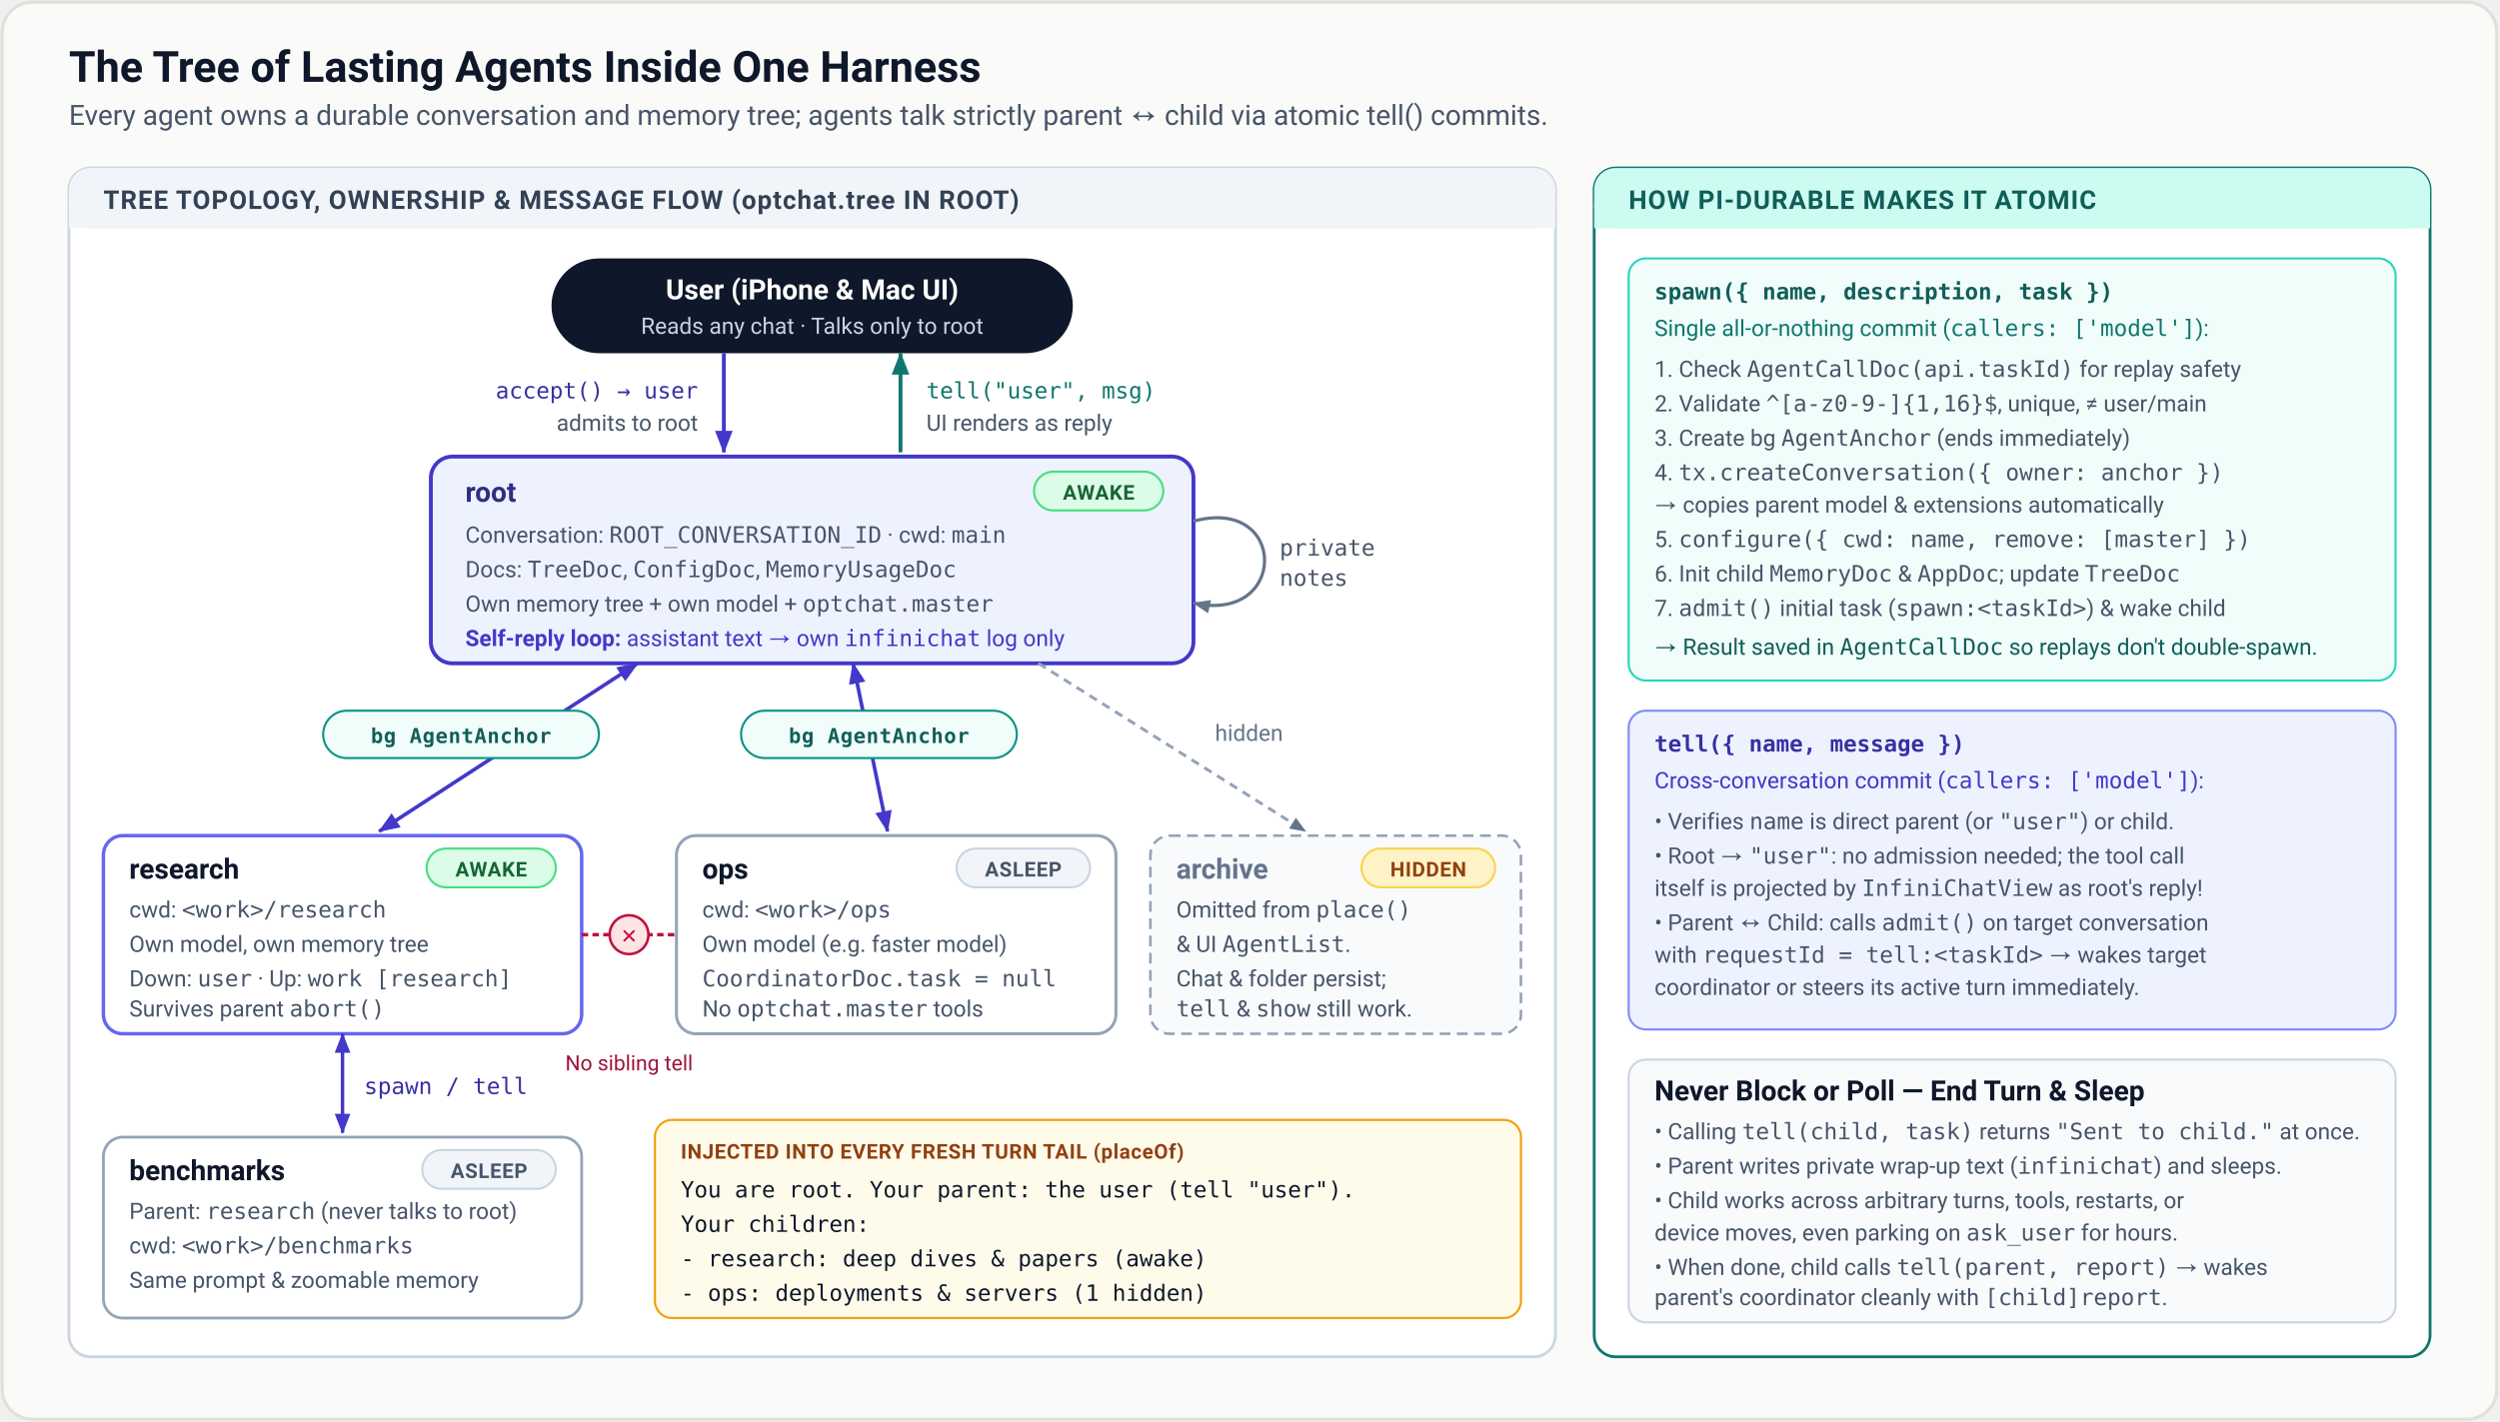
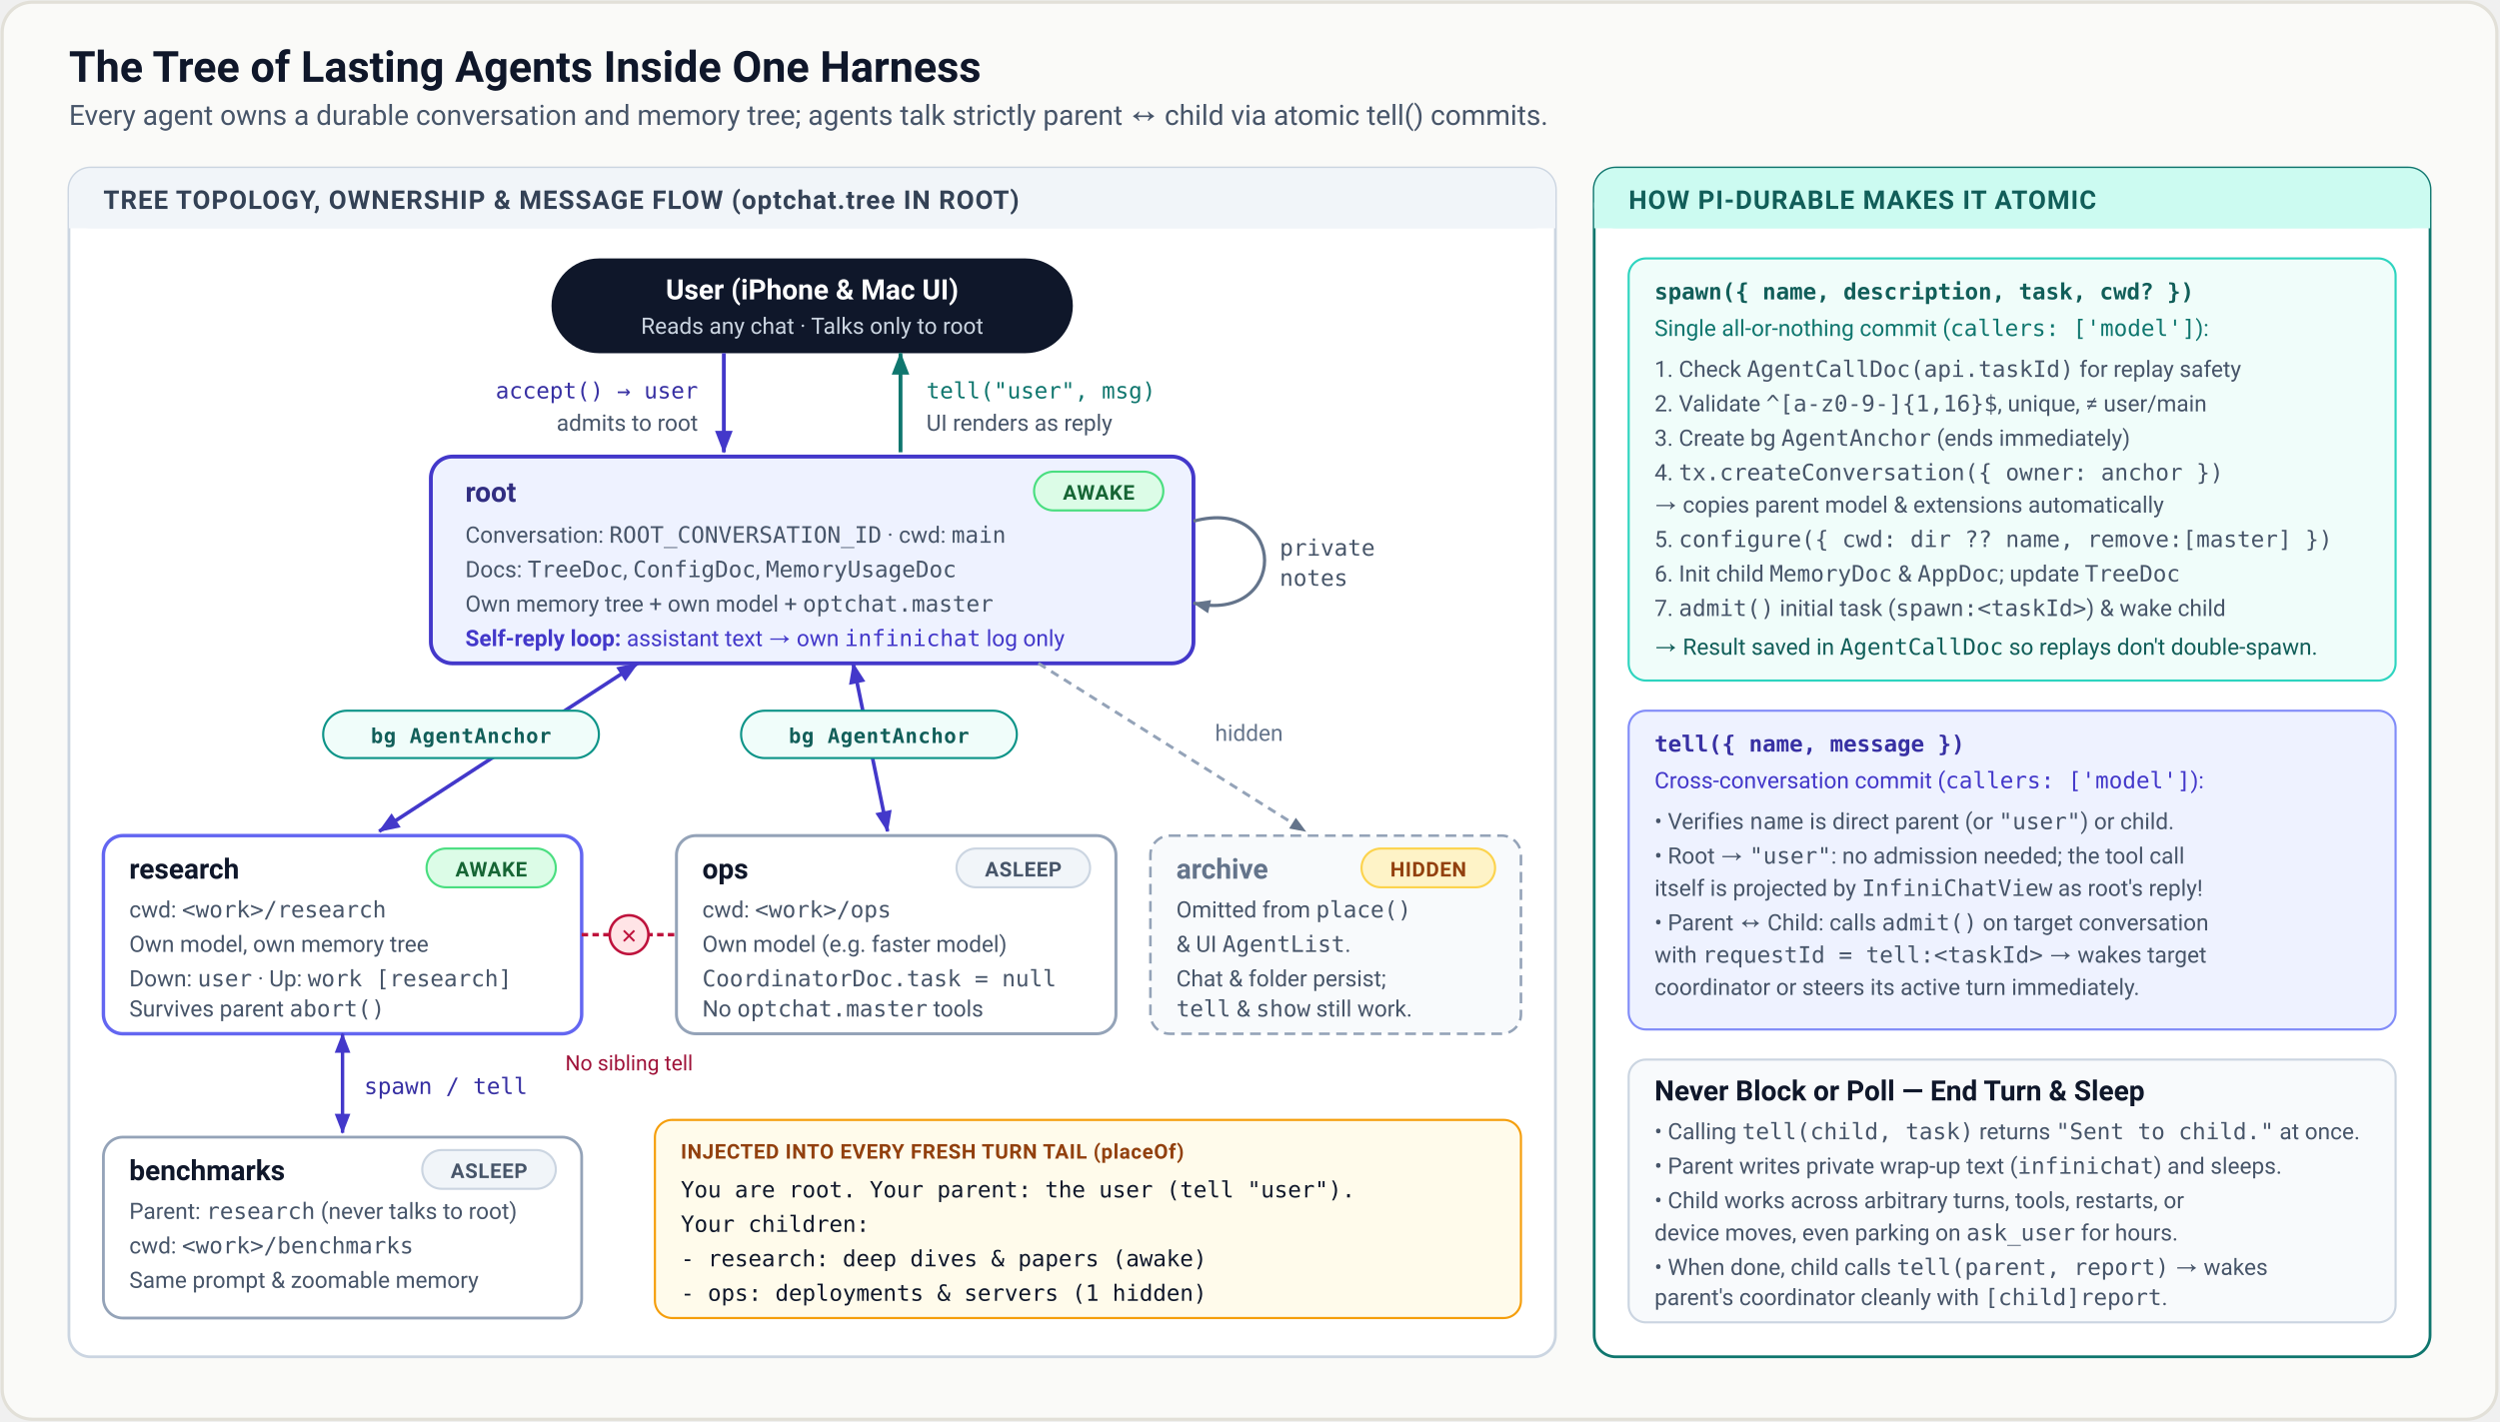
<svg xmlns="http://www.w3.org/2000/svg" viewBox="0 0 1160 660" width="1160" height="660">
  <defs>
    <style>
      .sans { font-family: -apple-system, BlinkMacSystemFont, "Segoe UI", Roboto, Helvetica, Arial, sans-serif; }
      .mono { font-family: ui-monospace, SFMono-Regular, Menlo, Monaco, Consolas, monospace; }
      .title { font-size: 20px; font-weight: 700; fill: #0F172A; }
      .subtitle { font-size: 13px; fill: #475569; }
      .sec { font-size: 12px; font-weight: 700; letter-spacing: 0.04em; }
      .box-title { font-size: 13px; font-weight: 700; fill: #0F172A; }
      .small { font-size: 10.5px; fill: #475569; }
      .code { font-size: 10.4px; fill: #0F172A; }
      .badge { font-size: 9.5px; font-weight: 700; letter-spacing: 0.03em; }
    </style>
    <marker id="arr-indigo" viewBox="0 0 10 10" refX="8.5" refY="5" markerWidth="6.5" markerHeight="6.5" orient="auto-start-reverse">
      <path d="M 0 1.5 L 9 5 L 0 8.5 z" fill="#4338CA" />
    </marker>
    <marker id="arr-teal" viewBox="0 0 10 10" refX="8.5" refY="5" markerWidth="6.5" markerHeight="6.5" orient="auto">
      <path d="M 0 1.5 L 9 5 L 0 8.5 z" fill="#0F766E" />
    </marker>
    <marker id="arr-slate" viewBox="0 0 10 10" refX="8.5" refY="5" markerWidth="6" markerHeight="6" orient="auto">
      <path d="M 0 1.5 L 9 5 L 0 8.5 z" fill="#64748B" />
    </marker>
  </defs>
  <rect x="1" y="1" width="1158" height="658" rx="14" fill="#FAFAF8" stroke="#E2E0D8" stroke-width="1.5" />
  <text x="32" y="38" class="sans title">The Tree of Lasting Agents Inside One Harness</text>
  <text x="32" y="58" class="sans subtitle">Every agent owns a durable conversation and memory tree; agents talk strictly parent ↔ child via atomic tell() commits.</text>
  <rect x="32" y="78" width="690" height="552" rx="10" fill="#FFFFFF" stroke="#CBD5E1" stroke-width="1.3" />
  <rect x="32" y="78" width="690" height="28" rx="10" fill="#F1F5F9" />
  <rect x="32" y="94" width="690" height="12" fill="#F1F5F9" />
  <text x="48" y="97" class="sans sec" style="fill: #334155;">TREE TOPOLOGY, OWNERSHIP &amp; MESSAGE FLOW (optchat.tree IN ROOT)</text>
  <rect x="256" y="120" width="242" height="44" rx="22" fill="#0F172A" />
  <text x="377" y="139" text-anchor="middle" class="sans box-title" style="fill: #FFFFFF;">User (iPhone &amp; Mac UI)</text>
  <text x="377" y="155" text-anchor="middle" class="sans small" style="fill: #CBD5E1;">Reads any chat · Talks only to root</text>
  <line x1="336" y1="164" x2="336" y2="210" stroke="#4338CA" stroke-width="1.8" marker-end="url(#arr-indigo)" />
  <text x="324" y="185" text-anchor="end" class="mono code" style="fill: #3730A3;">accept() → user</text>
  <text x="324" y="200" text-anchor="end" class="sans small">admits to root</text>
  <line x1="418" y1="210" x2="418" y2="164" stroke="#0F766E" stroke-width="1.8" marker-end="url(#arr-teal)" />
  <text x="430" y="185" class="mono code" style="fill: #0F766E;">tell("user", msg)</text>
  <text x="430" y="200" class="sans small">UI renders as reply</text>
  <rect x="200" y="212" width="354" height="96" rx="10" fill="#EEF2FF" stroke="#4338CA" stroke-width="1.8" />
  <text x="216" y="233" class="sans box-title" style="fill: #312E81;">root</text>
  <rect x="480" y="219" width="60" height="18" rx="9" fill="#DCFCE7" stroke="#4ADE80" />
  <text x="510" y="232" text-anchor="middle" class="sans badge" style="fill: #166534;">AWAKE</text>
  <text x="216" y="252" class="sans small">Conversation: <tspan class="mono">ROOT_CONVERSATION_ID</tspan> · cwd: <tspan class="mono">main</tspan>
  </text>
  <text x="216" y="268" class="sans small">Docs: <tspan class="mono">TreeDoc</tspan>, <tspan class="mono">ConfigDoc</tspan>, <tspan class="mono">MemoryUsageDoc</tspan>
  </text>
  <text x="216" y="284" class="sans small">Own memory tree + own model + <tspan class="mono">optchat.master</tspan>
  </text>
  <text x="216" y="300" class="sans small" style="fill: #4338CA;">
    <tspan font-weight="700">Self-reply loop:</tspan> assistant text → own <tspan class="mono">infinichat</tspan> log only</text>
  <path d="M 554 242 C 598 230 598 290 554 280" fill="none" stroke="#64748B" stroke-width="1.5" marker-end="url(#arr-slate)" />
  <text x="594" y="258" class="mono small" style="fill: #475569;">private</text>
  <text x="594" y="272" class="mono small" style="fill: #475569;">notes</text>
  <line x1="296" y1="308" x2="176" y2="386" stroke="#4338CA" stroke-width="1.7" marker-start="url(#arr-indigo)" marker-end="url(#arr-indigo)" />
  <rect x="150" y="330" width="128" height="22" rx="11" fill="#F0FDFA" stroke="#0D9488" />
  <text x="214" y="345" text-anchor="middle" class="mono badge" style="fill: #115E59;">bg AgentAnchor</text>
  <line x1="396" y1="308" x2="412" y2="386" stroke="#4338CA" stroke-width="1.7" marker-start="url(#arr-indigo)" marker-end="url(#arr-indigo)" />
  <rect x="344" y="330" width="128" height="22" rx="11" fill="#F0FDFA" stroke="#0D9488" />
  <text x="408" y="345" text-anchor="middle" class="mono badge" style="fill: #115E59;">bg AgentAnchor</text>
  <line x1="482" y1="308" x2="606" y2="386" stroke="#94A3B8" stroke-width="1.4" stroke-dasharray="4 3" marker-end="url(#arr-slate)" />
  <text x="564" y="344" class="sans small" style="fill: #64748B;">hidden</text>
  <rect x="48" y="388" width="222" height="92" rx="9" fill="#FFFFFF" stroke="#6366F1" stroke-width="1.6" />
  <text x="60" y="408" class="sans box-title">research</text>
  <rect x="198" y="394" width="60" height="18" rx="9" fill="#DCFCE7" stroke="#4ADE80" />
  <text x="228" y="407" text-anchor="middle" class="sans badge" style="fill: #166534;">AWAKE</text>
  <text x="60" y="426" class="sans small">cwd: <tspan class="mono">&lt;work&gt;/research</tspan>
  </text>
  <text x="60" y="442" class="sans small">Own model, own memory tree</text>
  <text x="60" y="458" class="sans small">Down: <tspan class="mono">user</tspan> · Up: <tspan class="mono">work [research]</tspan>
  </text>
  <text x="60" y="472" class="sans small">Survives parent <tspan class="mono">abort()</tspan>
  </text>
  <line x1="270" y1="434" x2="314" y2="434" stroke="#BE123C" stroke-width="1.6" stroke-dasharray="3 2" />
  <circle cx="292" cy="434" r="9" fill="#FFE4E6" stroke="#BE123C" stroke-width="1.2" />
  <text x="292" y="438" text-anchor="middle" class="sans badge" style="fill: #BE123C;">✕</text>
  <text x="292" y="497" text-anchor="middle" class="sans small" style="fill: #9F1239; font-size: 9.8px;">No sibling tell</text>
  <rect x="314" y="388" width="204" height="92" rx="9" fill="#FFFFFF" stroke="#94A3B8" stroke-width="1.4" />
  <text x="326" y="408" class="sans box-title">ops</text>
  <rect x="444" y="394" width="62" height="18" rx="9" fill="#F1F5F9" stroke="#CBD5E1" />
  <text x="475" y="407" text-anchor="middle" class="sans badge" style="fill: #475569;">ASLEEP</text>
  <text x="326" y="426" class="sans small">cwd: <tspan class="mono">&lt;work&gt;/ops</tspan>
  </text>
  <text x="326" y="442" class="sans small">Own model (e.g. faster model)</text>
  <text x="326" y="458" class="sans small">
    <tspan class="mono">CoordinatorDoc.task = null</tspan>
  </text>
  <text x="326" y="472" class="sans small">No <tspan class="mono">optchat.master</tspan> tools</text>
  <rect x="534" y="388" width="172" height="92" rx="9" fill="#F8FAFC" stroke="#94A3B8" stroke-width="1.2" stroke-dasharray="5 3" />
  <text x="546" y="408" class="sans box-title" style="fill: #64748B;">archive</text>
  <rect x="632" y="394" width="62" height="18" rx="9" fill="#FEF3C7" stroke="#FCD34D" />
  <text x="663" y="407" text-anchor="middle" class="sans badge" style="fill: #92400E;">HIDDEN</text>
  <text x="546" y="426" class="sans small">Omitted from <tspan class="mono">place()</tspan>
  </text>
  <text x="546" y="442" class="sans small">&amp; UI <tspan class="mono">AgentList</tspan>.</text>
  <text x="546" y="458" class="sans small">Chat &amp; folder persist;</text>
  <text x="546" y="472" class="sans small">
    <tspan class="mono">tell</tspan> &amp; <tspan class="mono">show</tspan> still work.</text>
  <line x1="159" y1="480" x2="159" y2="526" stroke="#4338CA" stroke-width="1.6" marker-start="url(#arr-indigo)" marker-end="url(#arr-indigo)" />
  <text x="169" y="508" class="mono small" style="fill: #3730A3;">spawn / tell</text>
  <rect x="48" y="528" width="222" height="84" rx="9" fill="#FFFFFF" stroke="#94A3B8" stroke-width="1.3" />
  <text x="60" y="548" class="sans box-title">benchmarks</text>
  <rect x="196" y="534" width="62" height="18" rx="9" fill="#F1F5F9" stroke="#CBD5E1" />
  <text x="227" y="547" text-anchor="middle" class="sans badge" style="fill: #475569;">ASLEEP</text>
  <text x="60" y="566" class="sans small">Parent: <tspan class="mono">research</tspan> (never talks to root)</text>
  <text x="60" y="582" class="sans small">cwd: <tspan class="mono">&lt;work&gt;/benchmarks</tspan>
  </text>
  <text x="60" y="598" class="sans small">Same prompt &amp; zoomable memory</text>
  <rect x="304" y="520" width="402" height="92" rx="8" fill="#FFFBEB" stroke="#F59E0B" />
  <text x="316" y="538" class="sans badge" style="fill: #92400E;">INJECTED INTO EVERY FRESH TURN TAIL (placeOf)</text>
  <text x="316" y="556" class="mono code">You are root. Your parent: the user (tell "user").</text>
  <text x="316" y="572" class="mono code">Your children:</text>
  <text x="316" y="588" class="mono code">- research: deep dives &amp; papers (awake)</text>
  <text x="316" y="604" class="mono code">- ops: deployments &amp; servers   (1 hidden)</text>
  <rect x="740" y="78" width="388" height="552" rx="10" fill="#FFFFFF" stroke="#0F766E" stroke-width="1.3" />
  <rect x="740" y="78" width="388" height="28" rx="10" fill="#CCFBF1" />
  <rect x="740" y="94" width="388" height="12" fill="#CCFBF1" />
  <text x="756" y="97" class="sans sec" style="fill: #115E59;">HOW PI-DURABLE MAKES IT ATOMIC</text>
  <rect x="756" y="120" width="356" height="196" rx="8" fill="#F0FDFA" stroke="#2DD4BF" />
-   <text x="768" y="139" class="mono code" font-weight="700" style="fill: #115E59;">spawn({ name, description, task })</text>
+   <text x="768" y="139" class="mono code" font-weight="700" style="fill: #115E59;">spawn({ name, description, task, cwd? })</text>
  <text x="768" y="156" class="sans small" style="fill: #0F766E;">Single all-or-nothing commit (<tspan class="mono">callers: ['model']</tspan>):</text>
  <text x="768" y="175" class="sans small">1. Check <tspan class="mono">AgentCallDoc(api.taskId)</tspan> for replay safety</text>
  <text x="768" y="191" class="sans small">2. Validate <tspan class="mono">^[a-z0-9-]{1,16}$</tspan>, unique, ≠ user/main</text>
  <text x="768" y="207" class="sans small">3. Create bg <tspan class="mono">AgentAnchor</tspan> (ends immediately)</text>
  <text x="768" y="223" class="sans small">4. <tspan class="mono">tx.createConversation({ owner: anchor })</tspan>
  </text>
  <text x="768" y="238" class="sans small">   → copies parent model &amp; extensions automatically</text>
-   <text x="768" y="254" class="sans small">5. <tspan class="mono">configure({ cwd: name, remove: [master] })</tspan>
+   <text x="768" y="254" class="sans small">5. <tspan class="mono">configure({ cwd: dir ?? name, remove:[master] })</tspan>
  </text>
  <text x="768" y="270" class="sans small">6. Init child <tspan class="mono">MemoryDoc</tspan> &amp; <tspan class="mono">AppDoc</tspan>; update <tspan class="mono">TreeDoc</tspan>
  </text>
  <text x="768" y="286" class="sans small">7. <tspan class="mono">admit()</tspan> initial task (<tspan class="mono">spawn:&lt;taskId&gt;</tspan>) &amp; wake child</text>
  <text x="768" y="304" class="sans small" style="fill: #115E59;">→ Result saved in <tspan class="mono">AgentCallDoc</tspan> so replays don't double-spawn.</text>
  <rect x="756" y="330" width="356" height="148" rx="8" fill="#EEF2FF" stroke="#818CF8" />
  <text x="768" y="349" class="mono code" font-weight="700" style="fill: #3730A3;">tell({ name, message })</text>
  <text x="768" y="366" class="sans small" style="fill: #4338CA;">Cross-conversation commit (<tspan class="mono">callers: ['model']</tspan>):</text>
  <text x="768" y="385" class="sans small">• Verifies <tspan class="mono">name</tspan> is direct parent (or <tspan class="mono">"user"</tspan>) or child.</text>
  <text x="768" y="401" class="sans small">• Root → <tspan class="mono">"user"</tspan>: no admission needed; the tool call</text>
  <text x="768" y="416" class="sans small">  itself is projected by <tspan class="mono">InfiniChatView</tspan> as root's reply!</text>
  <text x="768" y="432" class="sans small">• Parent ↔ Child: calls <tspan class="mono">admit()</tspan> on target conversation</text>
  <text x="768" y="447" class="sans small">  with <tspan class="mono">requestId = tell:&lt;taskId&gt;</tspan> → wakes target</text>
  <text x="768" y="462" class="sans small">  coordinator or steers its active turn immediately.</text>
  <rect x="756" y="492" width="356" height="122" rx="8" fill="#F8FAFC" stroke="#CBD5E1" />
  <text x="768" y="511" class="sans box-title">Never Block or Poll — End Turn &amp; Sleep</text>
  <text x="768" y="529" class="sans small">• Calling <tspan class="mono">tell(child, task)</tspan> returns <tspan class="mono">"Sent to child."</tspan> at once.</text>
  <text x="768" y="545" class="sans small">• Parent writes private wrap-up text (<tspan class="mono">infinichat</tspan>) and sleeps.</text>
  <text x="768" y="561" class="sans small">• Child works across arbitrary turns, tools, restarts, or</text>
  <text x="768" y="576" class="sans small">  device moves, even parking on <tspan class="mono">ask_user</tspan> for hours.</text>
  <text x="768" y="592" class="sans small">• When done, child calls <tspan class="mono">tell(parent, report)</tspan> → wakes</text>
  <text x="768" y="606" class="sans small">  parent's coordinator cleanly with <tspan class="mono">[child]
report</tspan>.</text>
</svg>
